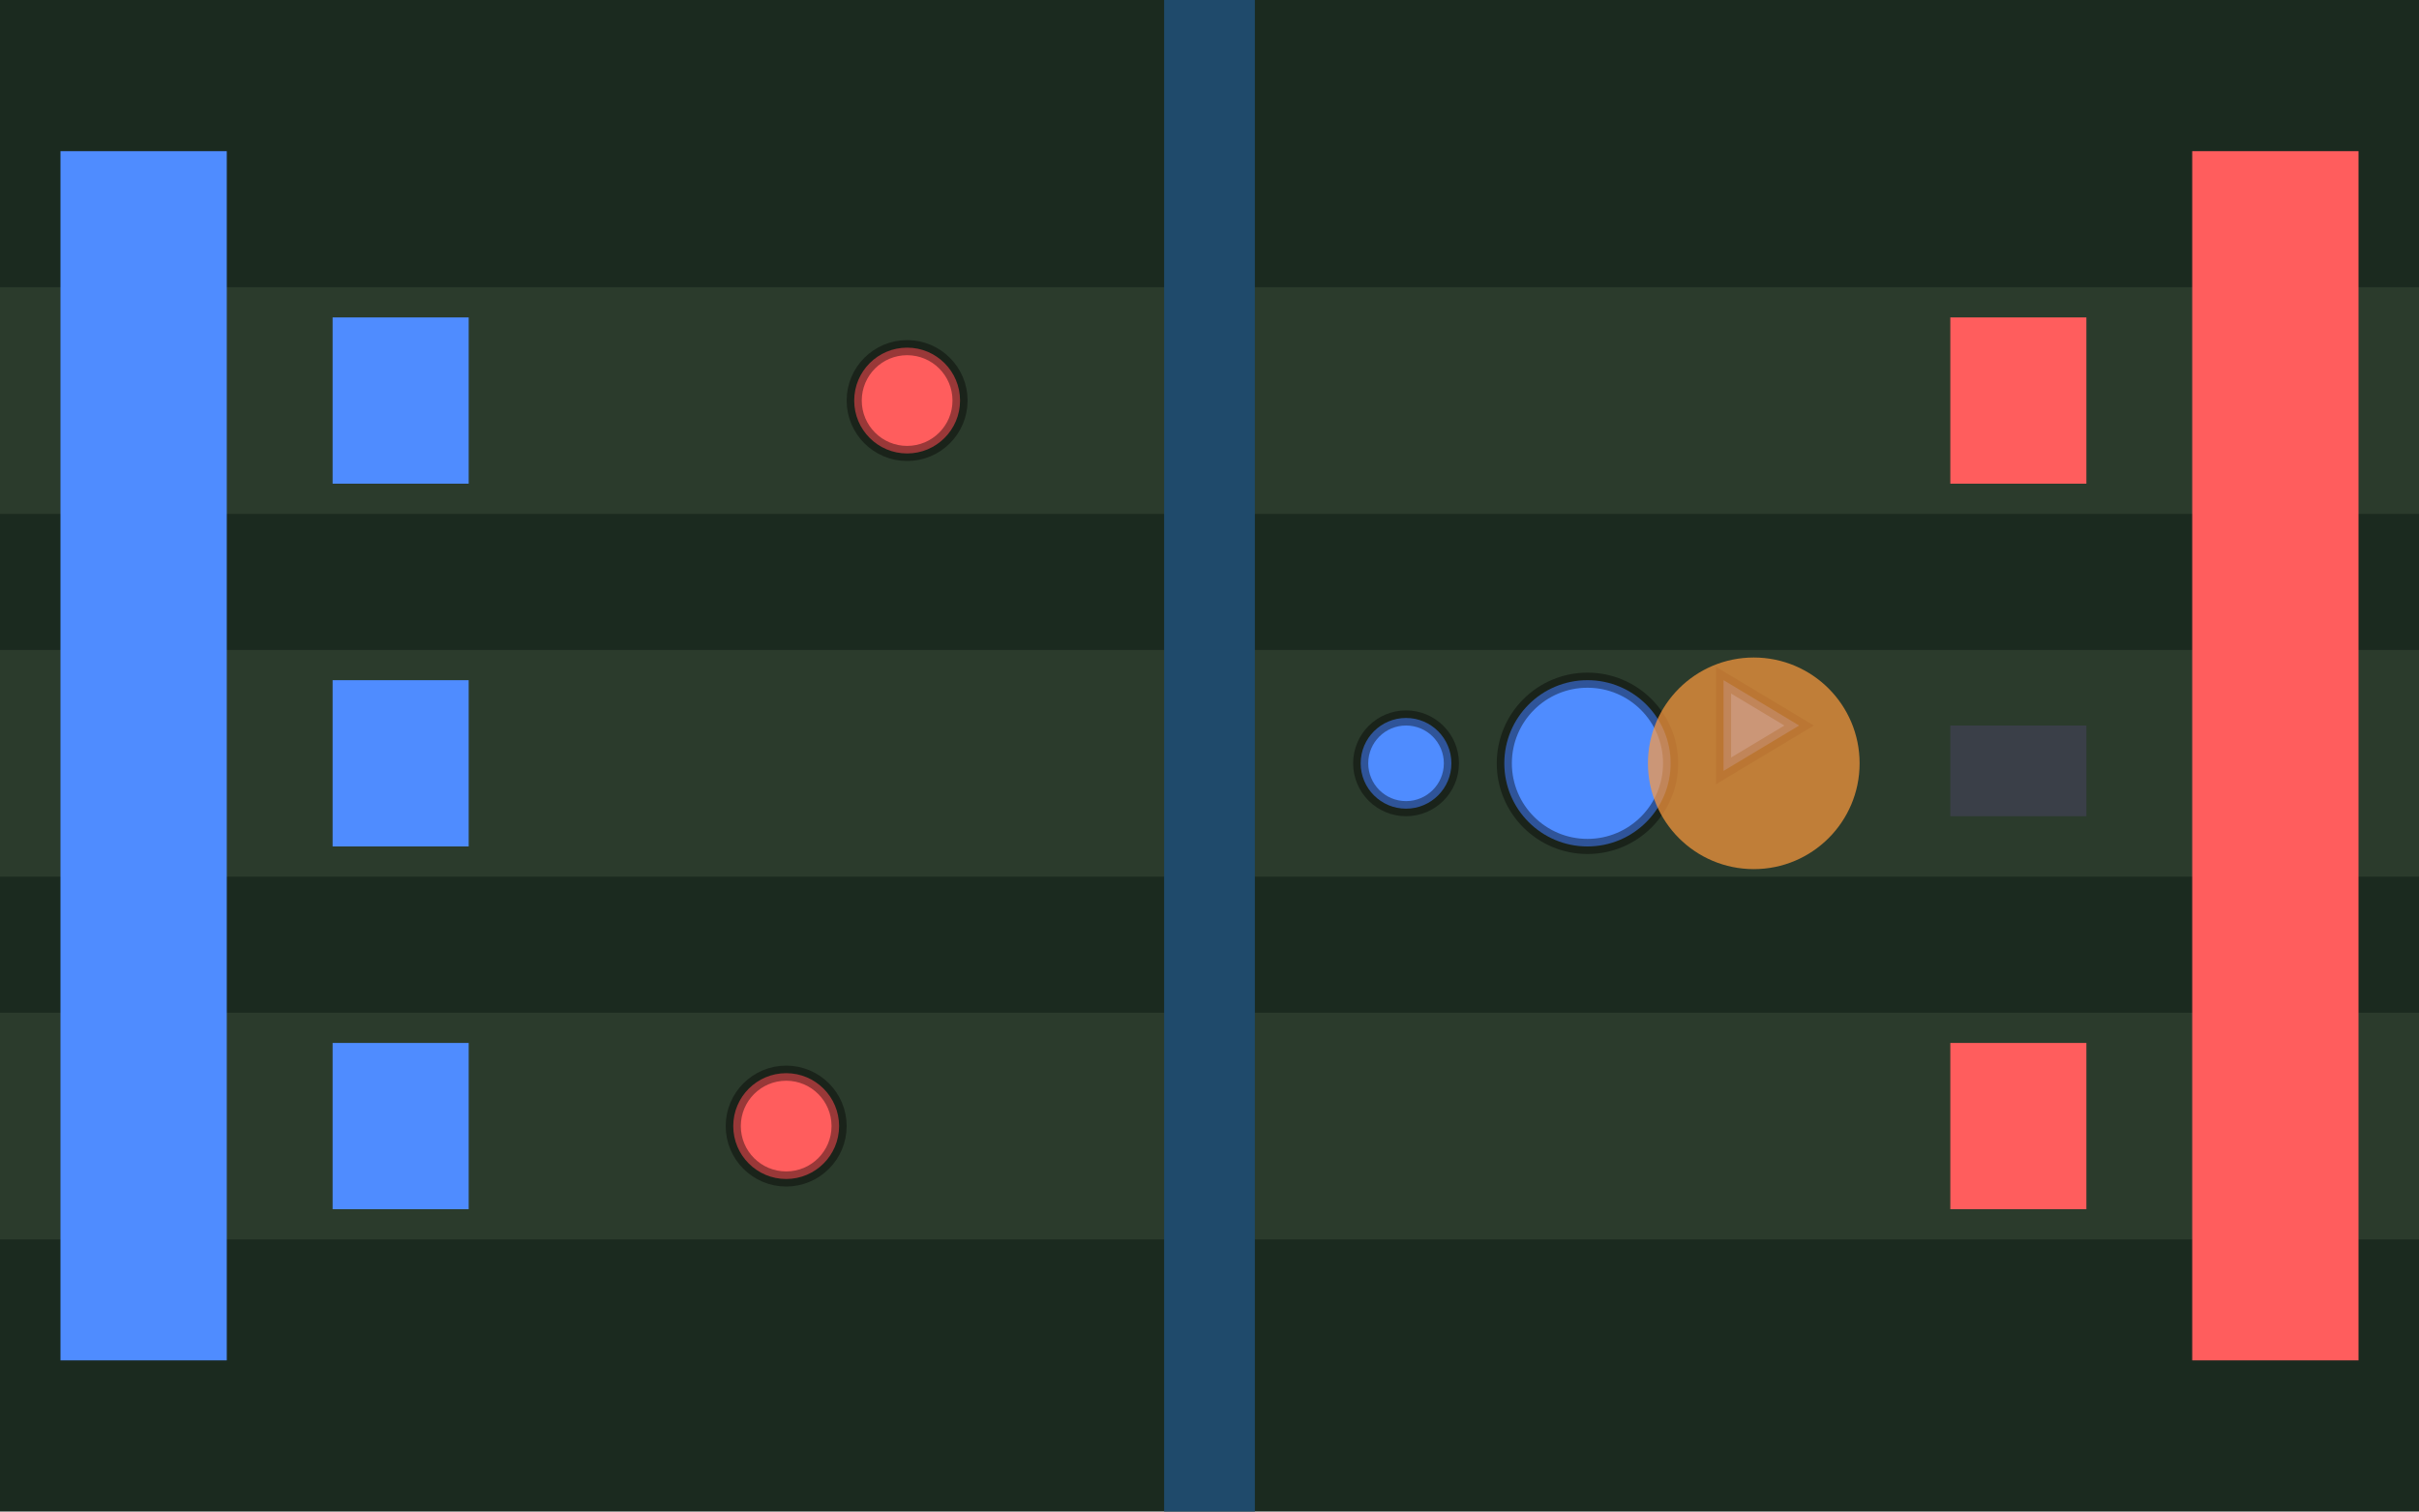
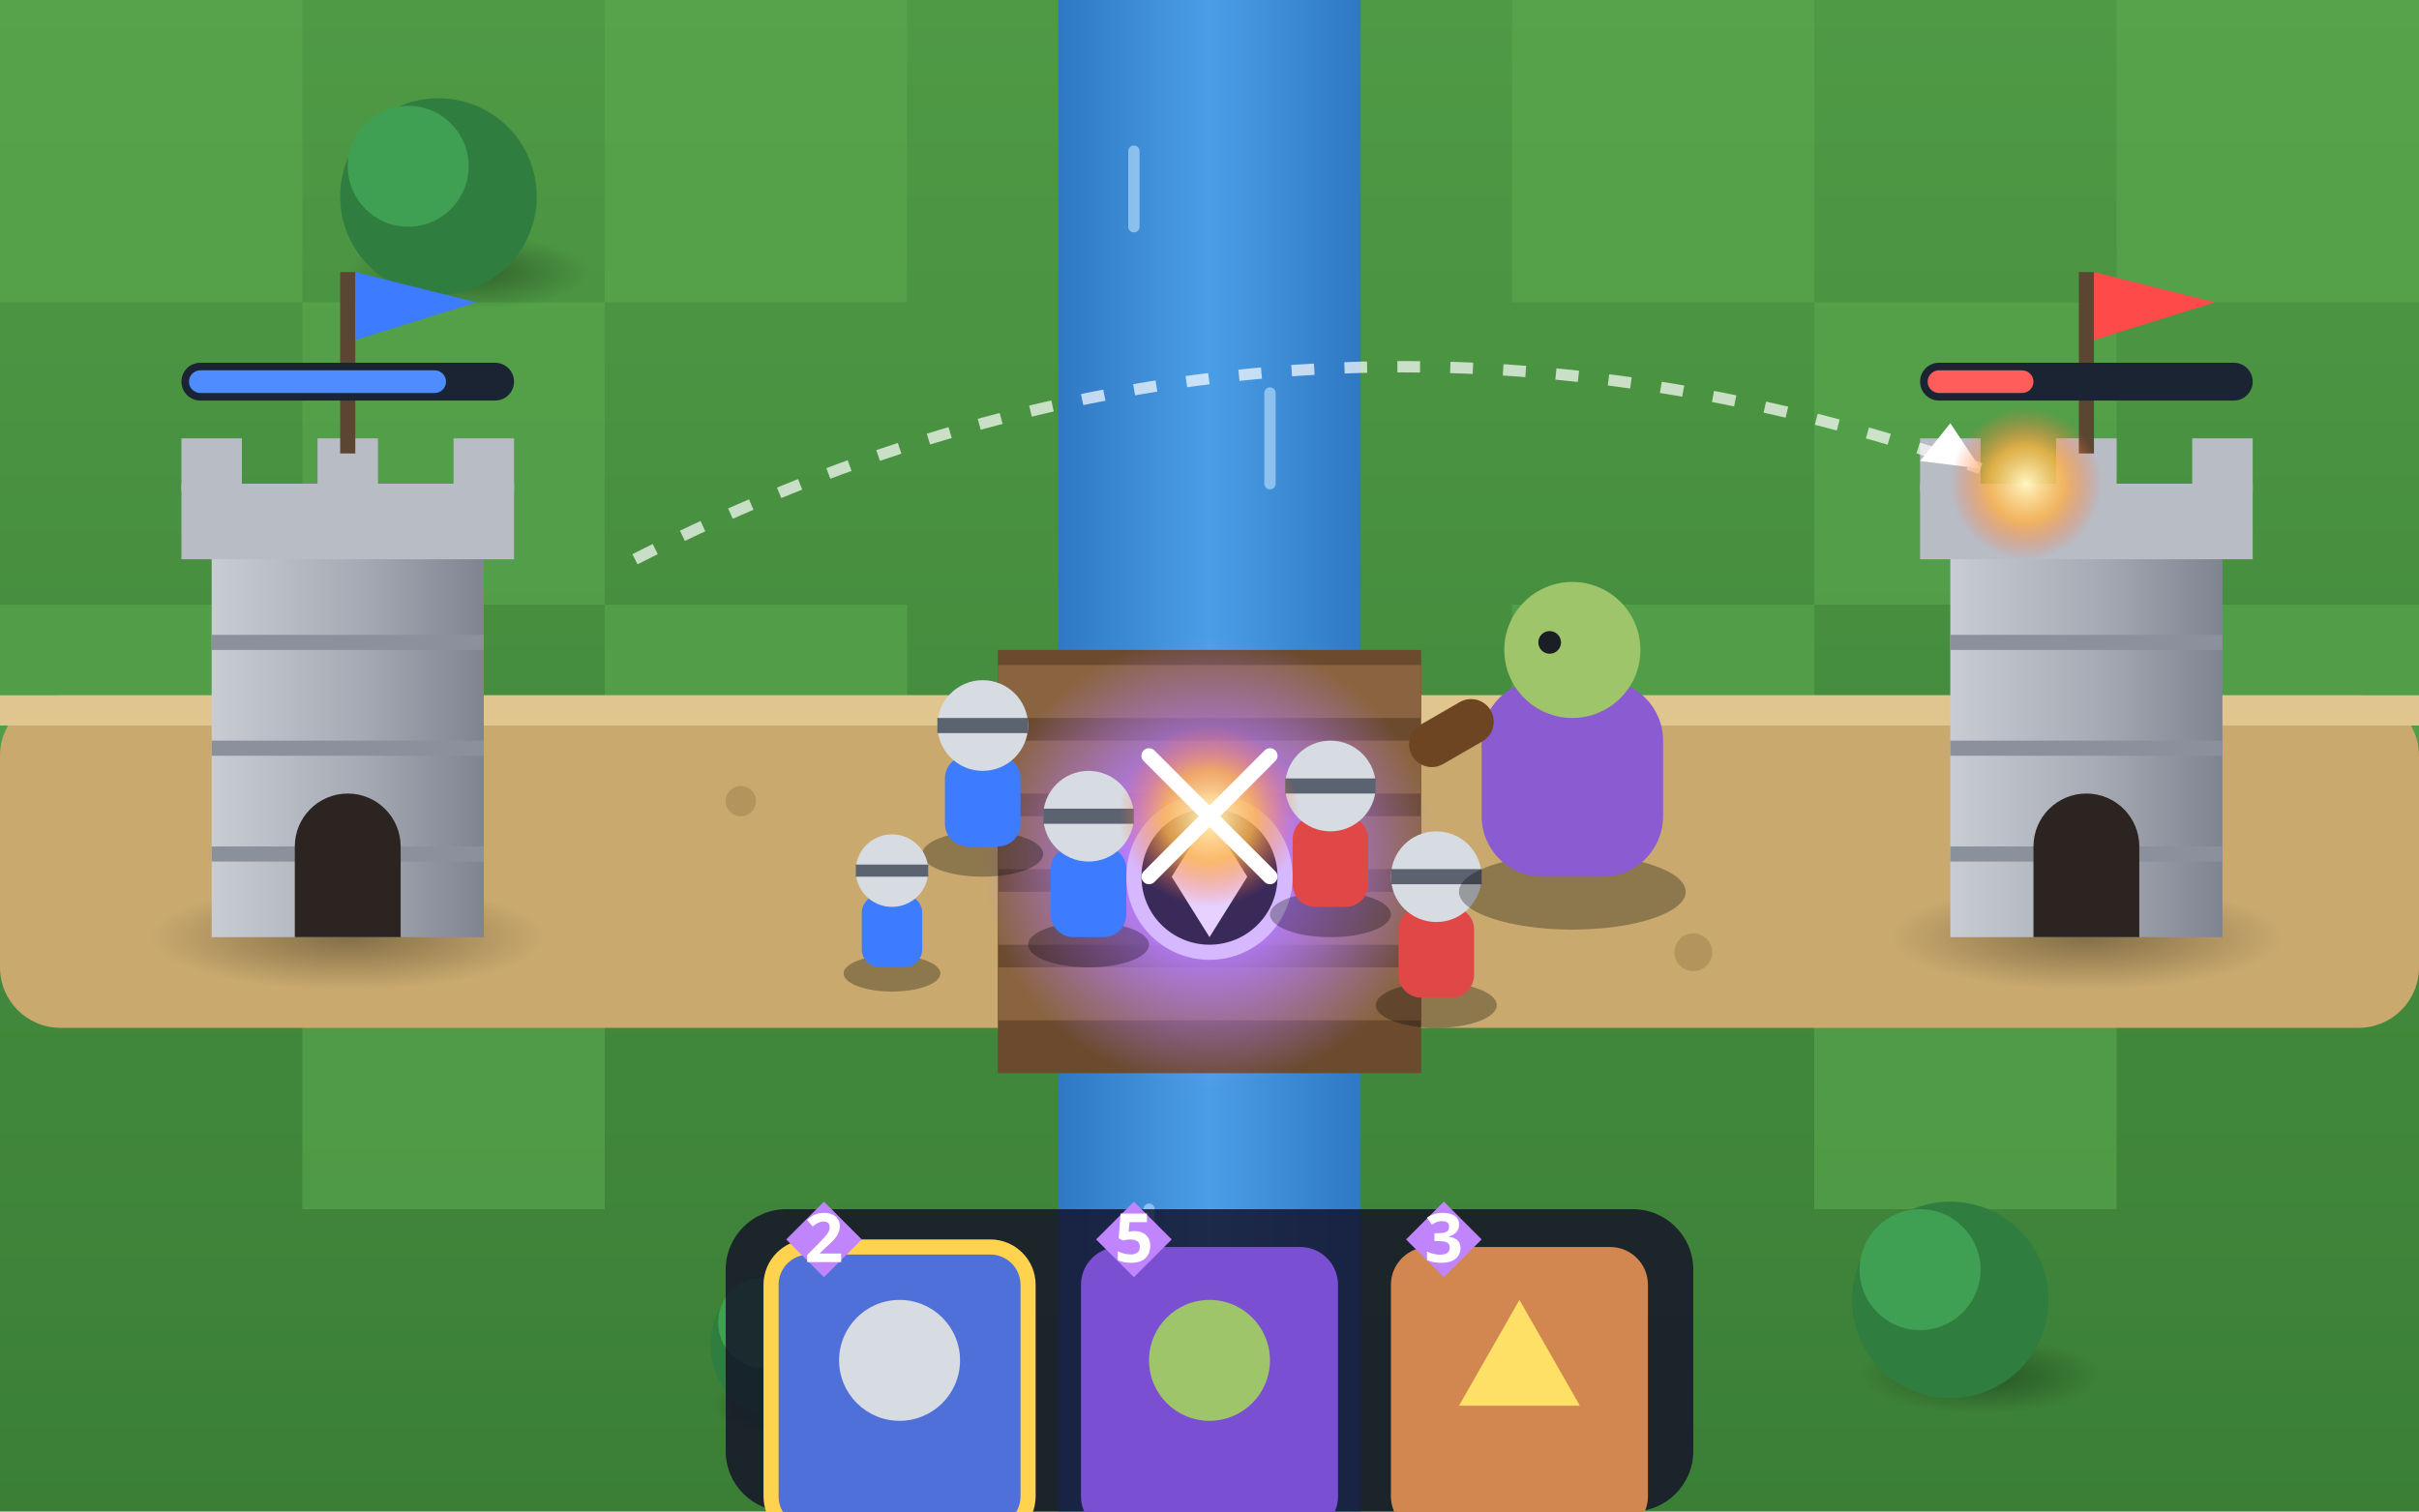
<svg xmlns="http://www.w3.org/2000/svg" viewBox="0 0 320 200">
-   <rect width="320" height="200" fill="#1b2a1f" />
-   <rect y="38" width="320" height="30" fill="#2b3b2c" />
-   <rect y="86" width="320" height="30" fill="#2b3b2c" />
-   <rect y="134" width="320" height="30" fill="#2b3b2c" />
-   <rect x="154" width="12" height="200" fill="#1f4a6b" />
-   <rect x="8" y="20" width="22" height="160" fill="#4f8cff" />
-   <rect x="290" y="20" width="22" height="160" fill="#ff5d5d" />
-   <g fill="#4f8cff">
-     <rect x="44" y="42" width="18" height="22" />
-     <rect x="44" y="90" width="18" height="22" />
-     <rect x="44" y="138" width="18" height="22" />
+   <defs>
+     <linearGradient id="grass" x1="0" y1="0" x2="0" y2="1">
+       <stop offset="0" stop-color="#4f9a45" />
+       <stop offset="1" stop-color="#3b7f37" />
+     </linearGradient>
+     <linearGradient id="river" x1="0" y1="0" x2="1" y2="0">
+       <stop offset="0" stop-color="#2f78c4" />
+       <stop offset=".5" stop-color="#4a9ee6" />
+       <stop offset="1" stop-color="#2f78c4" />
+     </linearGradient>
+     <linearGradient id="stone" x1="0" y1="0" x2="1" y2="0">
+       <stop offset="0" stop-color="#c9ccd3" />
+       <stop offset=".55" stop-color="#a5aab4" />
+       <stop offset="1" stop-color="#7e8490" />
+     </linearGradient>
+     <radialGradient id="well">
+       <stop offset="0" stop-color="#e7d1ff" />
+       <stop offset=".35" stop-color="#b57cff" />
+       <stop offset="1" stop-color="#b57cff" stop-opacity="0" />
+     </radialGradient>
+     <radialGradient id="sh">
+       <stop offset="0" stop-color="#000" stop-opacity=".35" />
+       <stop offset="1" stop-color="#000" stop-opacity="0" />
+     </radialGradient>
+     <radialGradient id="boom">
+       <stop offset="0" stop-color="#fff6c2" />
+       <stop offset=".5" stop-color="#ffb347" stop-opacity=".8" />
+       <stop offset="1" stop-color="#ff6b3d" stop-opacity="0" />
+     </radialGradient>
+     <g id="tower">
+       <ellipse cx="0" cy="2" rx="26" ry="7" fill="url(#sh)" />
+       <rect x="-18" y="-50" width="36" height="52" fill="url(#stone)" />
+       <g fill="#8a909c">
+         <rect x="-18" y="-38" width="36" height="2" />
+         <rect x="-18" y="-24" width="36" height="2" />
+         <rect x="-18" y="-10" width="36" height="2" />
+       </g>
+       <rect x="-22" y="-58" width="44" height="10" fill="#b8bcc5" />
+       <g fill="#b8bcc5">
+         <rect x="-22" y="-64" width="8" height="7" />
+         <rect x="-4" y="-64" width="8" height="7" />
+         <rect x="14" y="-64" width="8" height="7" />
+       </g>
+       <path d="M-7 2 v-12 a7 7 0 0 1 14 0 v12z" fill="#2b2420" />
+       <rect x="-1" y="-86" width="2" height="24" fill="#5b4632" />
+     </g>
+     <g id="knight">
+       <ellipse cx="0" cy="1" rx="8" ry="3" fill="#000" opacity=".3" />
+       <rect x="-5" y="-12" width="10" height="12" rx="3" />
+       <circle cx="0" cy="-16" r="6" fill="#d7dbe2" />
+       <rect x="-6" y="-17" width="12" height="2" fill="#5b6270" />
+     </g>
+   </defs>
+   <rect width="320" height="200" fill="url(#grass)" />
+   <g fill="#5aa84f" opacity=".6">
+     <rect x="0" y="0" width="40" height="40" />
+     <rect x="80" y="0" width="40" height="40" />
+     <rect x="200" y="0" width="40" height="40" />
+     <rect x="280" y="0" width="40" height="40" />
+     <rect x="40" y="40" width="40" height="40" />
+     <rect x="240" y="40" width="40" height="40" />
+     <rect x="0" y="80" width="40" height="40" />
+     <rect x="80" y="80" width="40" height="40" />
+     <rect x="200" y="80" width="40" height="40" />
+     <rect x="280" y="80" width="40" height="40" />
+     <rect x="40" y="120" width="40" height="40" />
+     <rect x="240" y="120" width="40" height="40" />
  </g>
-   <g fill="#ff5d5d">
-     <rect x="258" y="42" width="18" height="22" />
-     <rect x="258" y="138" width="18" height="22" />
+   <rect x="0" y="92" width="320" height="44" rx="8" fill="#c9a96e" />
+   <rect x="0" y="92" width="320" height="4" fill="#e0c68e" />
+   <g fill="#a98b55" opacity=".7">
+     <circle cx="40" cy="120" r="2.5" />
+     <circle cx="98" cy="106" r="2" />
+     <circle cx="224" cy="126" r="2.5" />
+     <circle cx="270" cy="110" r="2" />
  </g>
-   <rect x="258" y="96" width="18" height="12" fill="#3a3f48" />
-   <g fill="#4f8cff" stroke="#0006" stroke-width="2">
-     <circle cx="210" cy="101" r="11" />
-     <circle cx="186" cy="101" r="6" />
-     <path d="M238 96 l-10 -6 v12z" />
+   <rect x="140" y="0" width="40" height="200" fill="url(#river)" />
+   <g stroke="#bfe3ff" stroke-width="1.5" opacity=".6" stroke-linecap="round">
+     <path d="M150 20v10" />
+     <path d="M168 52v12" />
+     <path d="M152 160v10" />
+     <path d="M170 182v8" />
  </g>
-   <g fill="#ff5d5d" stroke="#0006" stroke-width="2">
-     <circle cx="120" cy="53" r="7" />
-     <circle cx="104" cy="149" r="7" />
+   <rect x="132" y="86" width="56" height="56" fill="#6b4a2e" />
+   <g fill="#8a6440">
+     <rect x="132" y="88" width="56" height="7" />
+     <rect x="132" y="98" width="56" height="7" />
+     <rect x="132" y="108" width="56" height="7" />
+     <rect x="132" y="118" width="56" height="7" />
+     <rect x="132" y="128" width="56" height="7" />
  </g>
-   <circle cx="232" cy="101" r="14" fill="#ff9a3d" opacity=".7" />
+   <circle cx="160" cy="114" r="30" fill="url(#well)" />
+   <circle cx="160" cy="116" r="10" fill="#3a2a5a" stroke="#d6b8ff" stroke-width="2" />
+   <path d="M160 108 l5 8 -5 8 -5 -8z" fill="#e7d1ff" />
+   <g>
+     <ellipse cx="62" cy="36" rx="16" ry="5" fill="url(#sh)" />
+     <circle cx="58" cy="26" r="13" fill="#2f7d3f" />
+     <circle cx="54" cy="22" r="8" fill="#3fa053" />
+     <ellipse cx="262" cy="182" rx="16" ry="5" fill="url(#sh)" />
+     <circle cx="258" cy="172" r="13" fill="#2f7d3f" />
+     <circle cx="254" cy="168" r="8" fill="#3fa053" />
+     <ellipse cx="106" cy="186" rx="12" ry="4" fill="url(#sh)" />
+     <circle cx="104" cy="178" r="10" fill="#2f7d3f" />
+     <circle cx="101" cy="175" r="6" fill="#3fa053" />
+   </g>
+   <g transform="translate(46 122)">
+     <use href="#tower" />
+     <path d="M1 -86 l16 4 -16 5z" fill="#3d7bff" />
+     <rect x="-22" y="-74" width="44" height="5" rx="2.5" fill="#1b2433" />
+     <rect x="-21" y="-73" width="34" height="3" rx="1.5" fill="#4f8cff" />
+   </g>
+   <g transform="translate(276 122)">
+     <use href="#tower" />
+     <path d="M1 -86 l16 4 -16 5z" fill="#ff4a4a" />
+     <rect x="-22" y="-74" width="44" height="5" rx="2.5" fill="#1b2433" />
+     <rect x="-21" y="-73" width="14" height="3" rx="1.5" fill="#ff5c5c" />
+   </g>
+   <g fill="#3d7bff">
+     <g transform="translate(144 124)">
+       <use href="#knight" />
+     </g>
+     <g transform="translate(130 112)">
+       <use href="#knight" />
+     </g>
+     <g transform="translate(118 128) scale(.8)">
+       <use href="#knight" />
+     </g>
+   </g>
+   <g fill="#e04848">
+     <g transform="translate(176 120) scale(-1 1)">
+       <use href="#knight" />
+     </g>
+     <g transform="translate(190 132) scale(-1 1)">
+       <use href="#knight" />
+     </g>
+   </g>
+   <g transform="translate(208 116)">
+     <ellipse cx="0" cy="2" rx="15" ry="5" fill="#000" opacity=".3" />
+     <rect x="-12" y="-26" width="24" height="26" rx="8" fill="#8a5bd1" />
+     <circle cx="0" cy="-30" r="9" fill="#9fc56a" />
+     <circle cx="-3" cy="-31" r="1.5" fill="#1b1e24" />
+     <rect x="-22" y="-22" width="12" height="6" rx="3" fill="#6d4523" transform="rotate(-30 -16 -19)" />
+   </g>
+   <circle cx="160" cy="108" r="12" fill="url(#boom)" />
+   <g stroke="#fff" stroke-width="2" stroke-linecap="round">
+     <path d="M152 100l16 16" />
+     <path d="M168 100l-16 16" />
+   </g>
+   <path d="M84 74 Q170 30 262 62" fill="none" stroke="#fff" stroke-width="1.5" stroke-dasharray="3 4" opacity=".7" />
+   <path d="M262 62 l-8 -1 4 -5z" fill="#fff" />
+   <circle cx="268" cy="64" r="10" fill="url(#boom)" />
+   <g transform="translate(96 160)">
+     <rect x="0" y="0" width="128" height="40" rx="8" fill="rgba(20,16,40,.82)" />
+     <g>
+       <rect x="6" y="5" width="34" height="38" rx="5" fill="#4f6fd9" stroke="#ffd34d" stroke-width="2" />
+       <circle cx="23" cy="20" r="8" fill="#d7dbe2" />
+       <rect x="47" y="5" width="34" height="38" rx="5" fill="#7a4fd1" />
+       <circle cx="64" cy="20" r="8" fill="#9fc56a" />
+       <rect x="88" y="5" width="34" height="38" rx="5" fill="#d1874f" />
+       <path d="M97 26 l8 -14 8 14z" fill="#ffe066" />
+     </g>
+     <g font-family="system-ui,sans-serif" font-weight="900" font-size="9" fill="#fff" text-anchor="middle">
+       <path d="M8 4 l5 -5 5 5 -5 5z" fill="#c084fc" />
+       <text x="13" y="7">2</text>
+       <path d="M49 4 l5 -5 5 5 -5 5z" fill="#c084fc" />
+       <text x="54" y="7">5</text>
+       <path d="M90 4 l5 -5 5 5 -5 5z" fill="#c084fc" />
+       <text x="95" y="7">3</text>
+     </g>
+   </g>
</svg>
